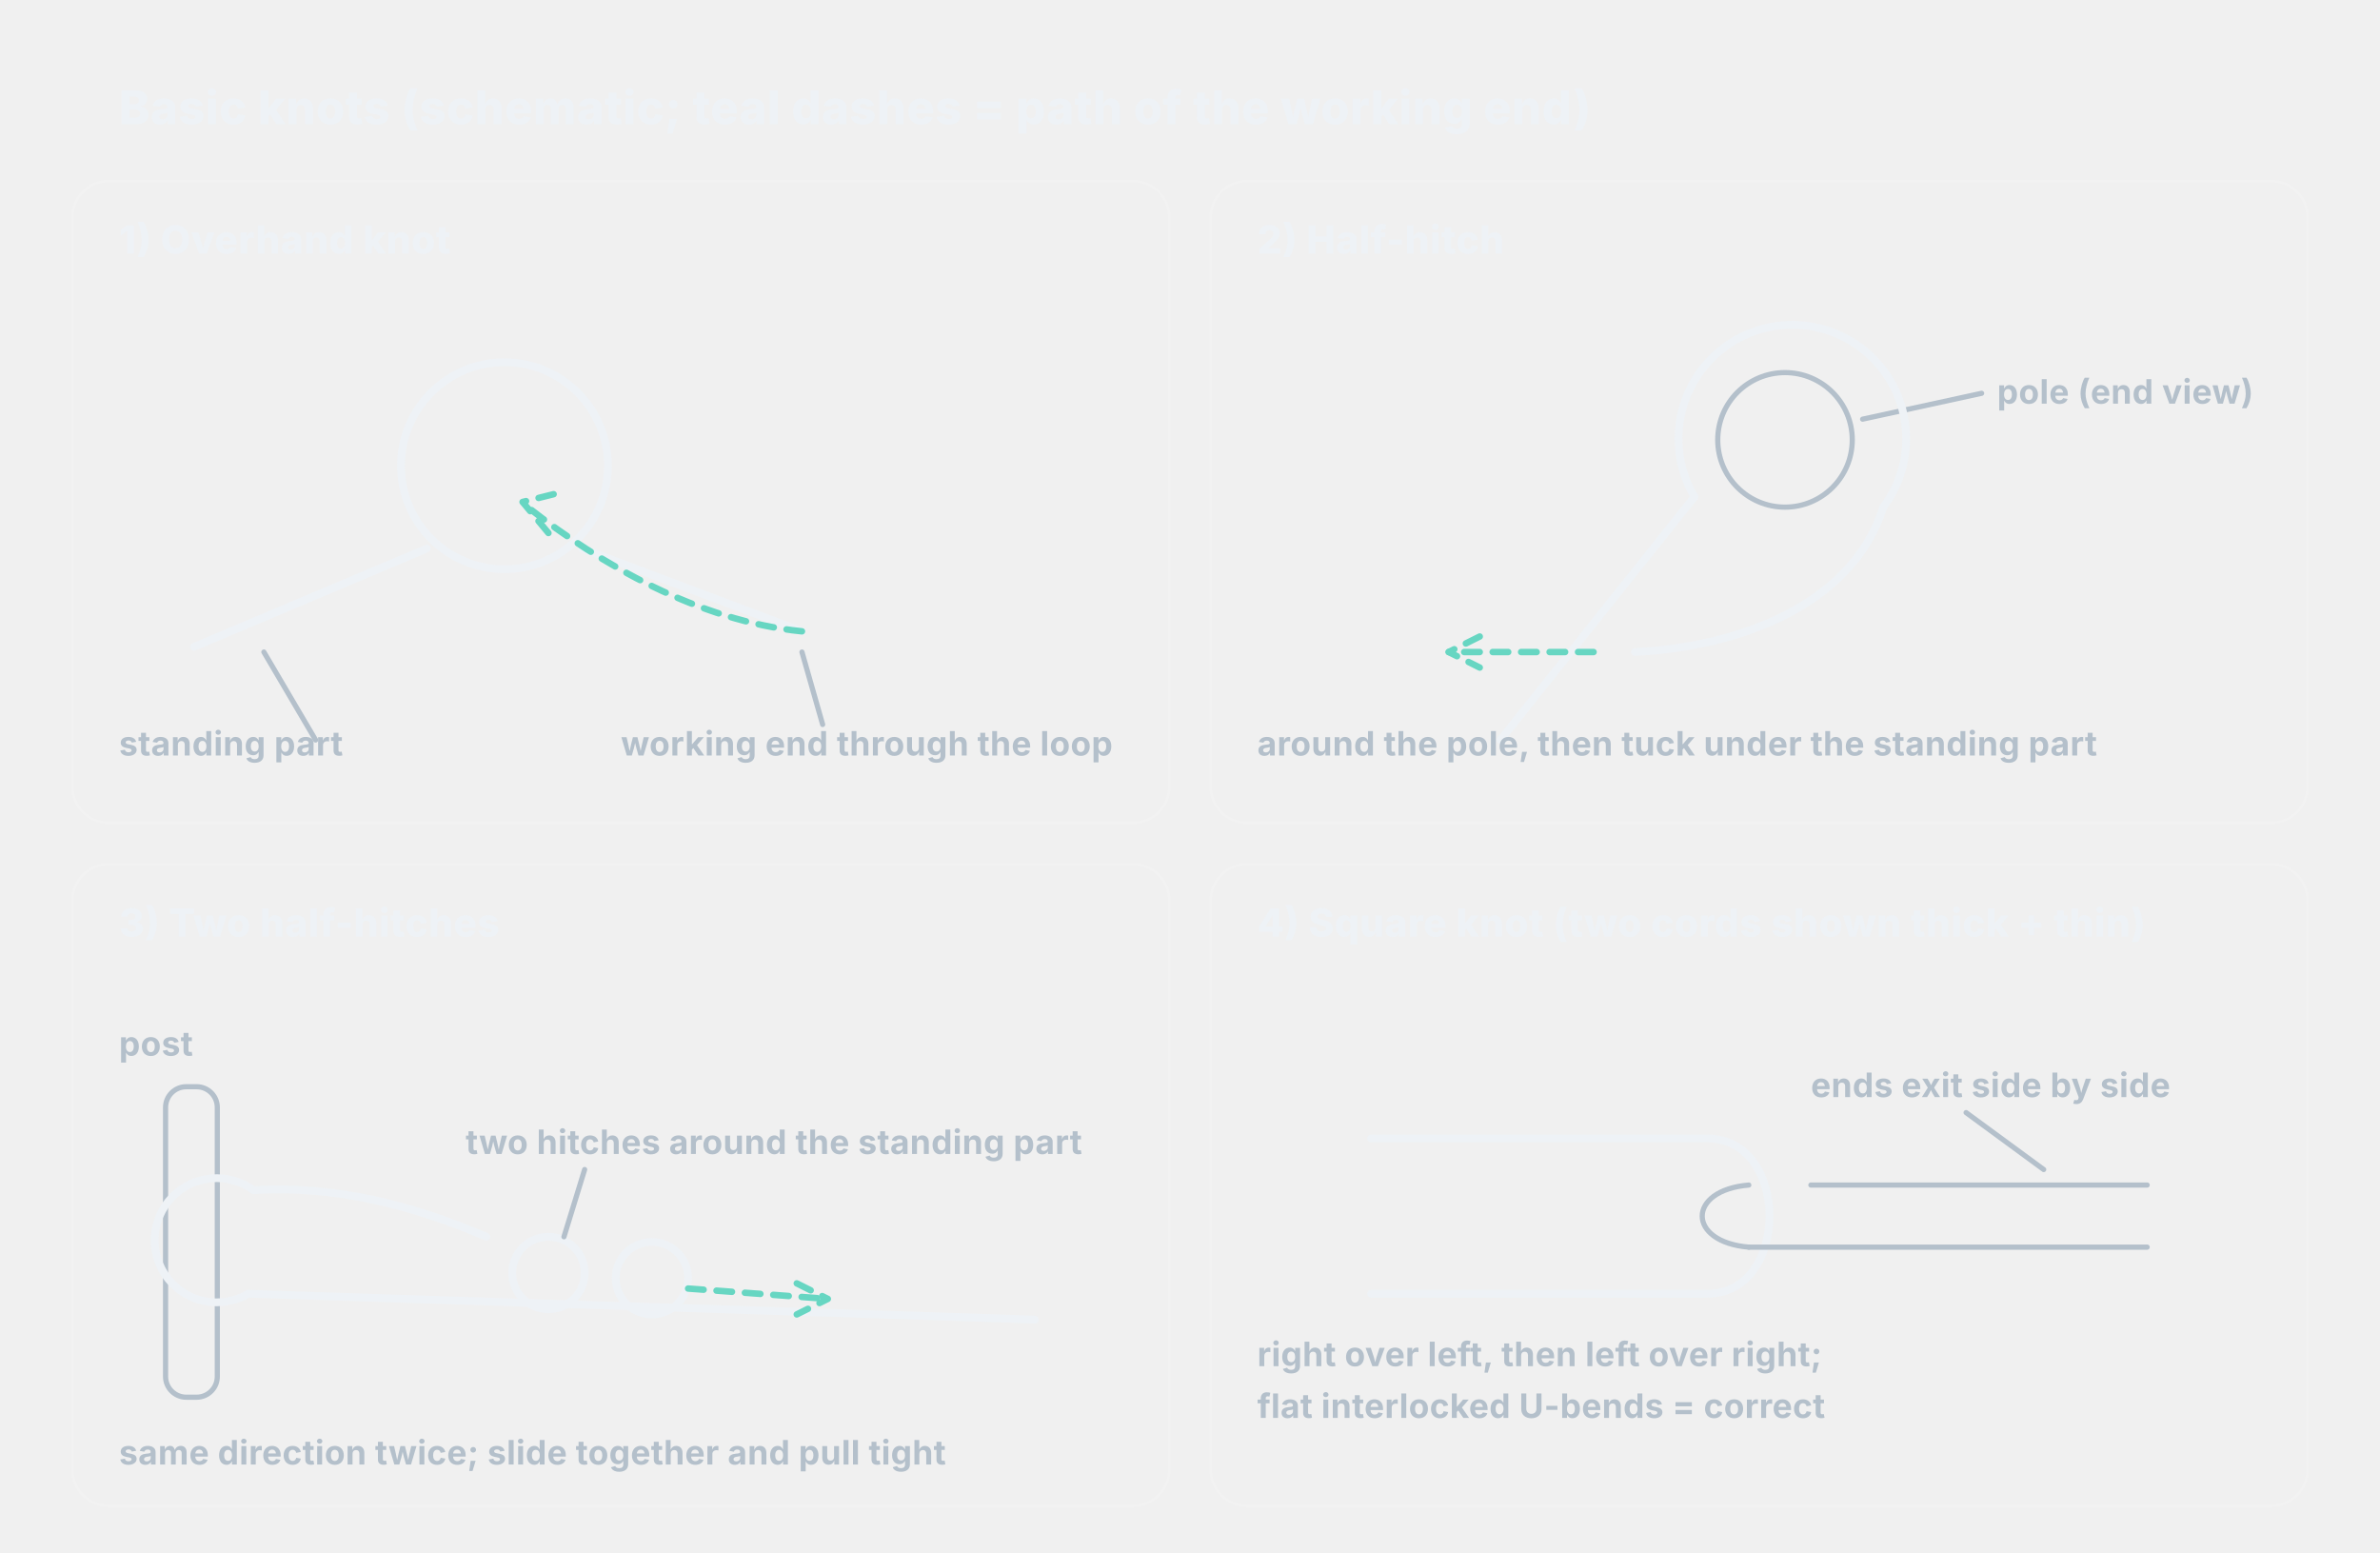
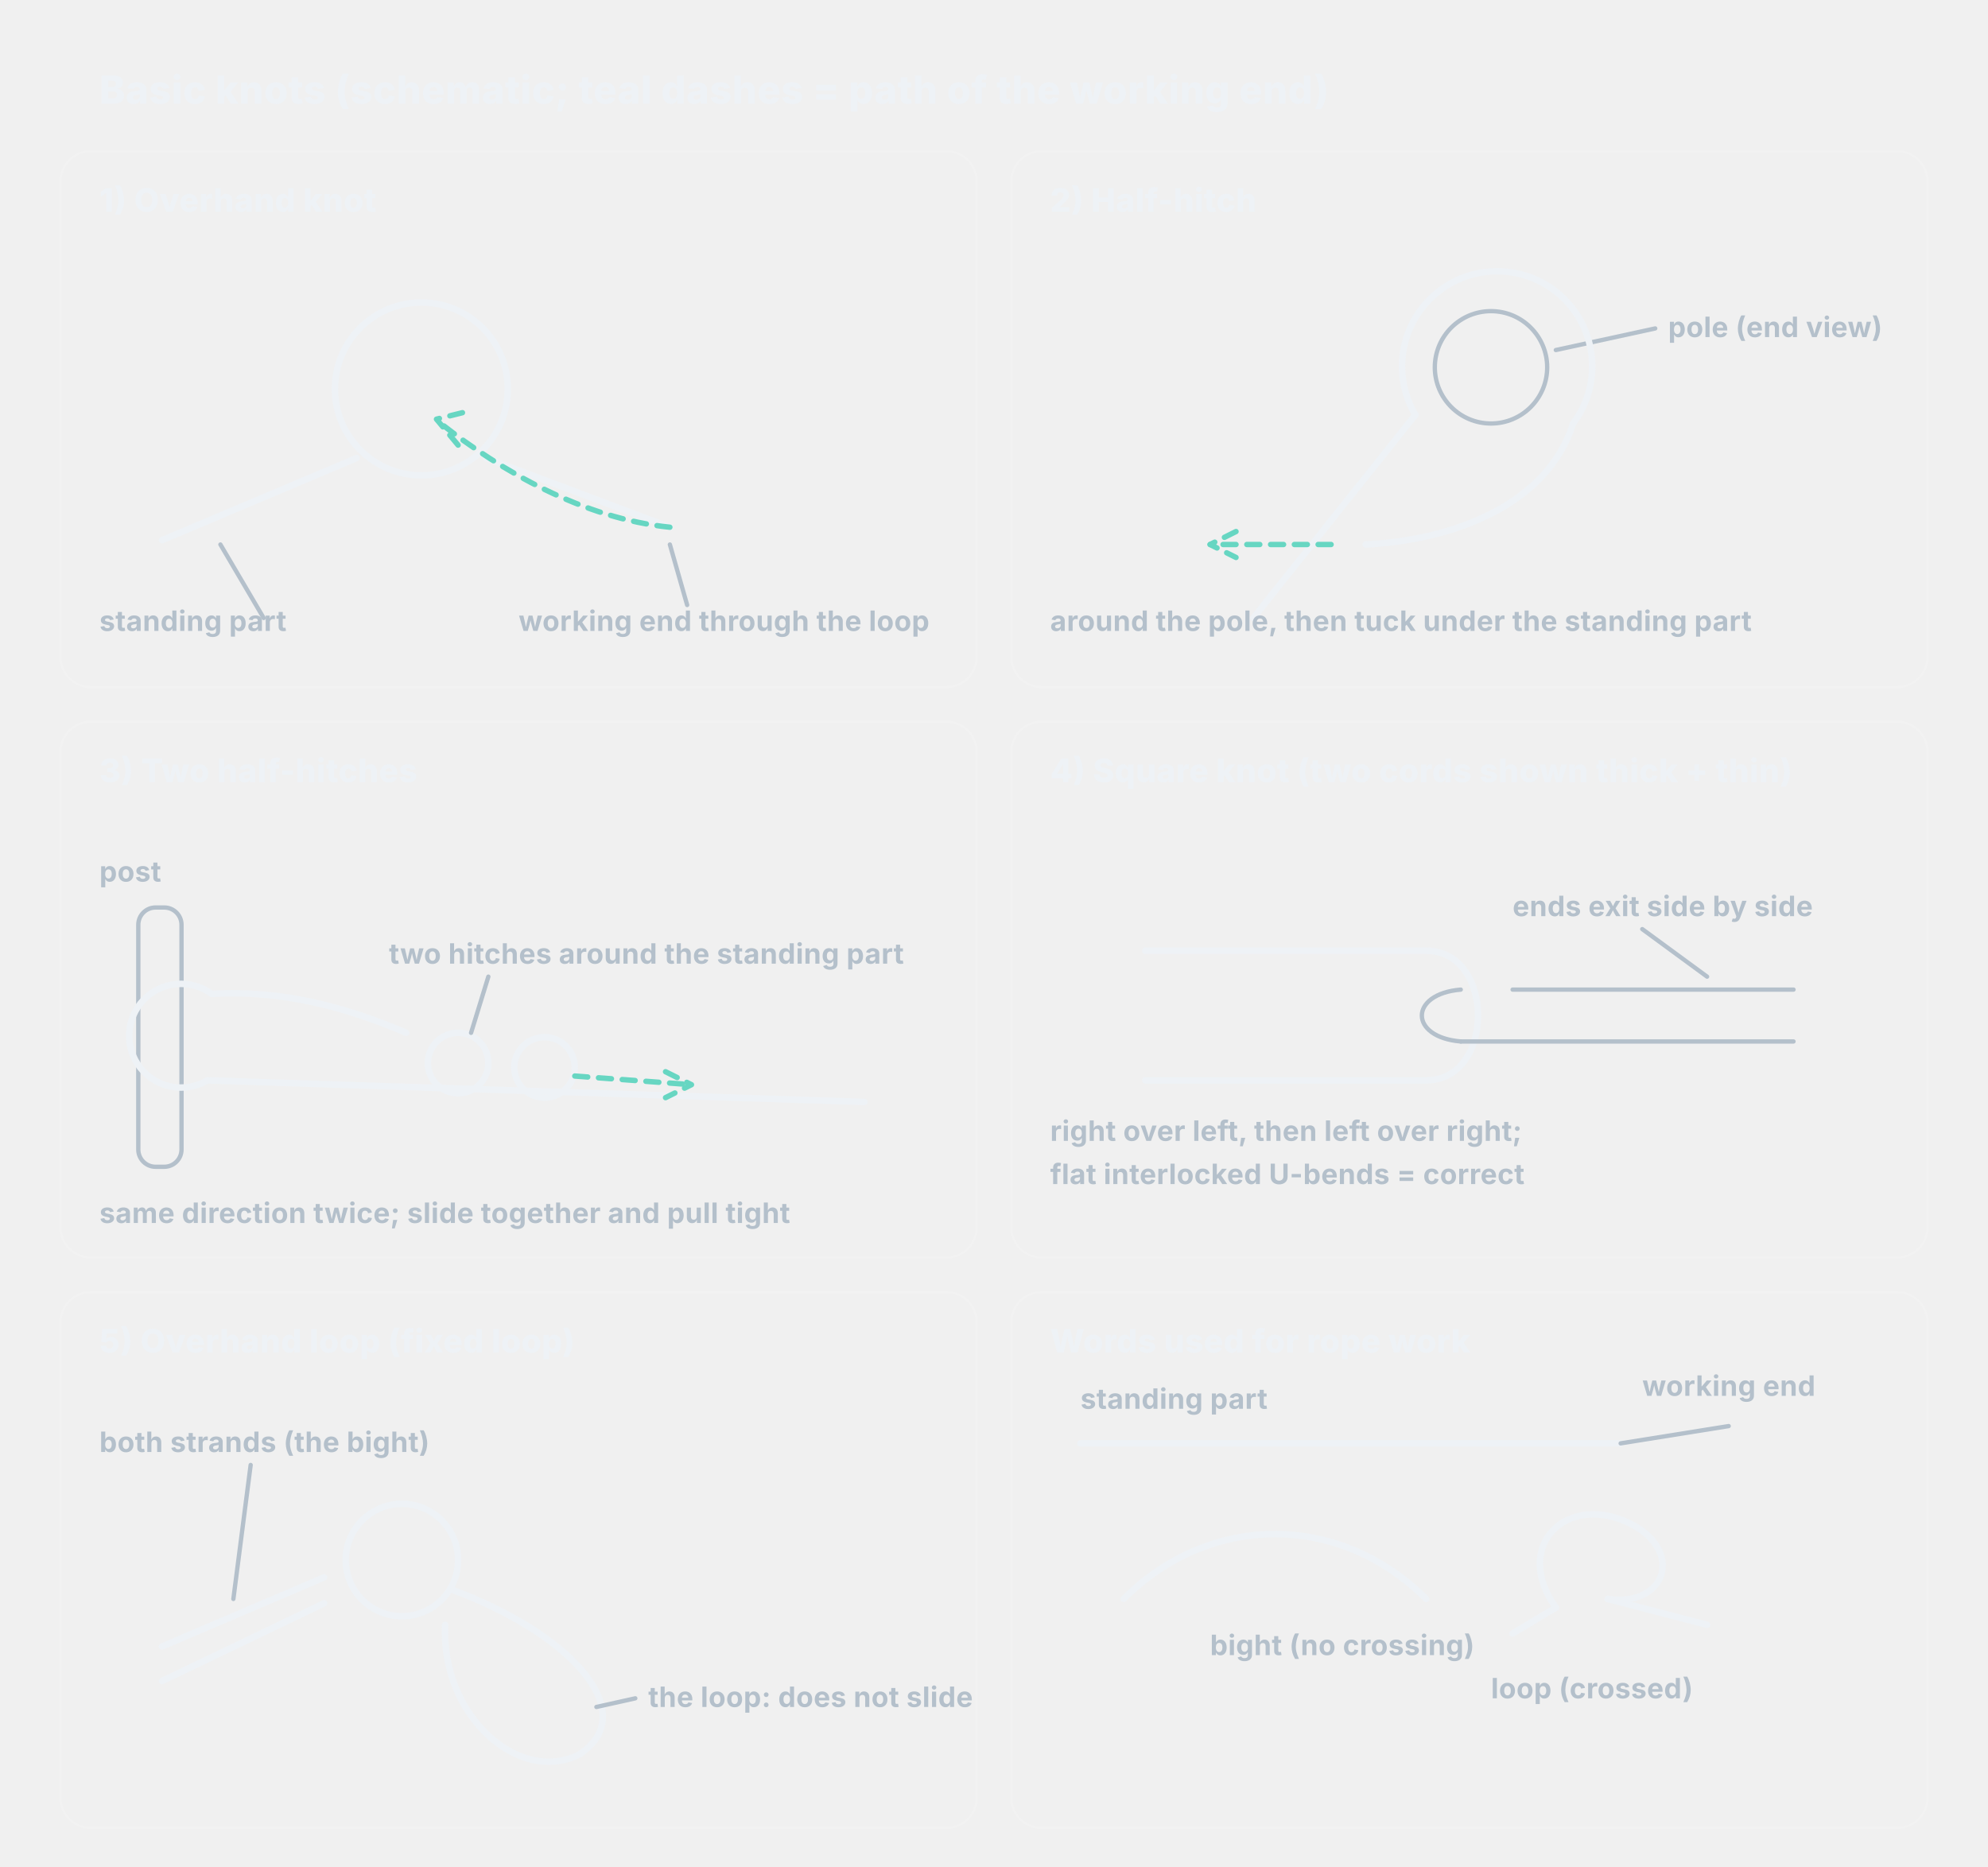
- <svg xmlns="http://www.w3.org/2000/svg" viewBox="0 0 920 600">
+ <svg xmlns="http://www.w3.org/2000/svg" viewBox="0 0 920 864">
  <defs>
    <style>
      .panel { fill: #ffffff; fill-opacity: 0.03; stroke: #ffffff; stroke-opacity: 0.12; }
      .line { fill: none; stroke: #eef2f6; stroke-width: 3; stroke-linecap: round; stroke-linejoin: round; }
      .thin { fill: none; stroke: #b4c0cb; stroke-width: 2; stroke-linecap: round; stroke-linejoin: round; }
      .dashed { fill: none; stroke: #67d6c2; stroke-width: 2.5; stroke-linecap: round; stroke-linejoin: round; stroke-dasharray: 6 5; }
      .label { fill: #b4c0cb; font-family: ui-sans-serif, system-ui, -apple-system, "Segoe UI", sans-serif; font-size: 13px; font-weight: 700; letter-spacing: 0.01em; }
      .head { fill: #eef2f6; font-family: ui-sans-serif, system-ui, -apple-system, "Segoe UI", sans-serif; font-size: 15px; font-weight: 800; letter-spacing: 0.01em; }
      .title { fill: #eef2f6; font-family: ui-sans-serif, system-ui, -apple-system, "Segoe UI", sans-serif; font-size: 18px; font-weight: 800; letter-spacing: 0.01em; }
    </style>
  </defs>
  <text class="title" x="46" y="48">Basic knots (schematic; teal dashes = path of the working end)</text>
  <rect class="panel" x="28" y="70" width="424" height="248" rx="14" />
  <text class="head" x="46" y="98">1) Overhand knot</text>
  <circle class="line" cx="195" cy="180" r="40" />
  <path class="line" d="M 75 250 L 165 212" />
  <path class="line" d="M 225 212 L 310 244" />
  <path class="dashed" d="M 310 244 C 270 240, 232 218, 204 196" />
  <path class="dashed" d="M 212 206 L 202 194 L 218 190" />
  <text class="label" x="46" y="292">standing part</text>
  <path class="thin" d="M 122 286 L 102 252" />
  <text class="label" x="240" y="292">working end through the loop</text>
  <path class="thin" d="M 318 280 L 310 252" />
  <rect class="panel" x="468" y="70" width="424" height="248" rx="14" />
  <text class="head" x="486" y="98">2) Half-hitch</text>
  <circle class="thin" cx="690" cy="170" r="26" />
  <text class="label" x="772" y="156">pole (end view)</text>
  <path class="thin" d="M 766 152 L 720 162" />
  <path class="line" d="M 580 286 L 655 192" />
  <path class="line" d="M 655 192 A 44 44 0 1 1 728 196" />
  <path class="line" d="M 728 196 C 716 234, 672 250, 632 252" />
  <path class="dashed" d="M 616 252 L 560 252" />
  <path class="dashed" d="M 572 246 L 560 252 L 572 258" />
  <text class="label" x="486" y="292">around the pole, then tuck under the standing part</text>
  <rect class="panel" x="28" y="334" width="424" height="248" rx="14" />
  <text class="head" x="46" y="362">3) Two half-hitches</text>
  <rect class="thin" x="64" y="420" width="20" height="120" rx="8" />
  <text class="label" x="46" y="408">post</text>
  <path class="line" d="M 96 500 L 400 510" />
  <path class="line" d="M 96 500 A 24 24 0 1 1 98 460" />
  <path class="line" d="M 98 460 C 130 458, 160 466, 188 478" />
  <circle class="line" cx="212" cy="492" r="14" />
  <circle class="line" cx="252" cy="494" r="14" />
  <path class="dashed" d="M 266 498 L 320 502" />
  <path class="dashed" d="M 308 496 L 320 502 L 308 508" />
  <text class="label" x="180" y="446">two hitches around the standing part</text>
  <path class="thin" d="M 226 452 L 218 478" />
  <text class="label" x="46" y="566">same direction twice; slide together and pull tight</text>
  <rect class="panel" x="468" y="334" width="424" height="248" rx="14" />
  <text class="head" x="486" y="362">4) Square knot (two cords shown thick + thin)</text>
  <path class="line" d="M 530 440 H 660 C 692 440, 692 500, 660 500 H 530" />
  <path class="thin" d="M 830 458 H 700" />
  <path class="thin" d="M 676 458 C 652 460, 652 480, 676 482" />
  <path class="thin" d="M 676 482 H 830" />
  <text class="label" x="486" y="528">right over left, then left over right;</text>
  <text class="label" x="486" y="548">flat interlocked U-bends = correct</text>
  <text class="label" x="700" y="424">ends exit side by side</text>
  <path class="thin" d="M 760 430 L 790 452" />
+   <rect class="panel" x="28" y="598" width="424" height="248" rx="14" />
+   <text class="head" x="46" y="626">5) Overhand loop (fixed loop)</text>
+   <path class="line" d="M 75 778 L 150 742" />
+   <path class="line" d="M 75 762 L 150 730" />
+   <circle class="line" cx="186" cy="722" r="26" />
+   <path class="line" d="M 210 736 C 268 758, 296 794, 268 812 C 240 826, 204 794, 206 752" />
+   <text class="label" x="46" y="672">both strands (the bight)</text>
+   <path class="thin" d="M 116 678 L 108 740" />
+   <text class="label" x="300" y="790">the loop: does not slide</text>
+   <path class="thin" d="M 294 786 L 276 790" />
+   <rect class="panel" x="468" y="598" width="424" height="248" rx="14" />
+   <text class="head" x="486" y="626">Words used for rope work</text>
+   <path class="line" d="M 500 668 L 750 668" />
+   <path class="thin" d="M 750 668 L 800 660" />
+   <text class="label" x="500" y="652">standing part</text>
+   <text class="label" x="760" y="646">working end</text>
+   <path class="line" d="M 520 740 C 560 700, 620 700, 660 740" />
+   <text class="label" x="560" y="766">bight (no crossing)</text>
+   <path class="line" d="M 720 744 C 700 716, 724 692, 752 704 C 780 716, 772 744, 744 740" />
+   <path class="line" d="M 744 740 L 790 752" />
+   <path class="line" d="M 720 744 L 700 756" />
+   <text class="label" x="690" y="786">loop (crossed)</text>
</svg>
